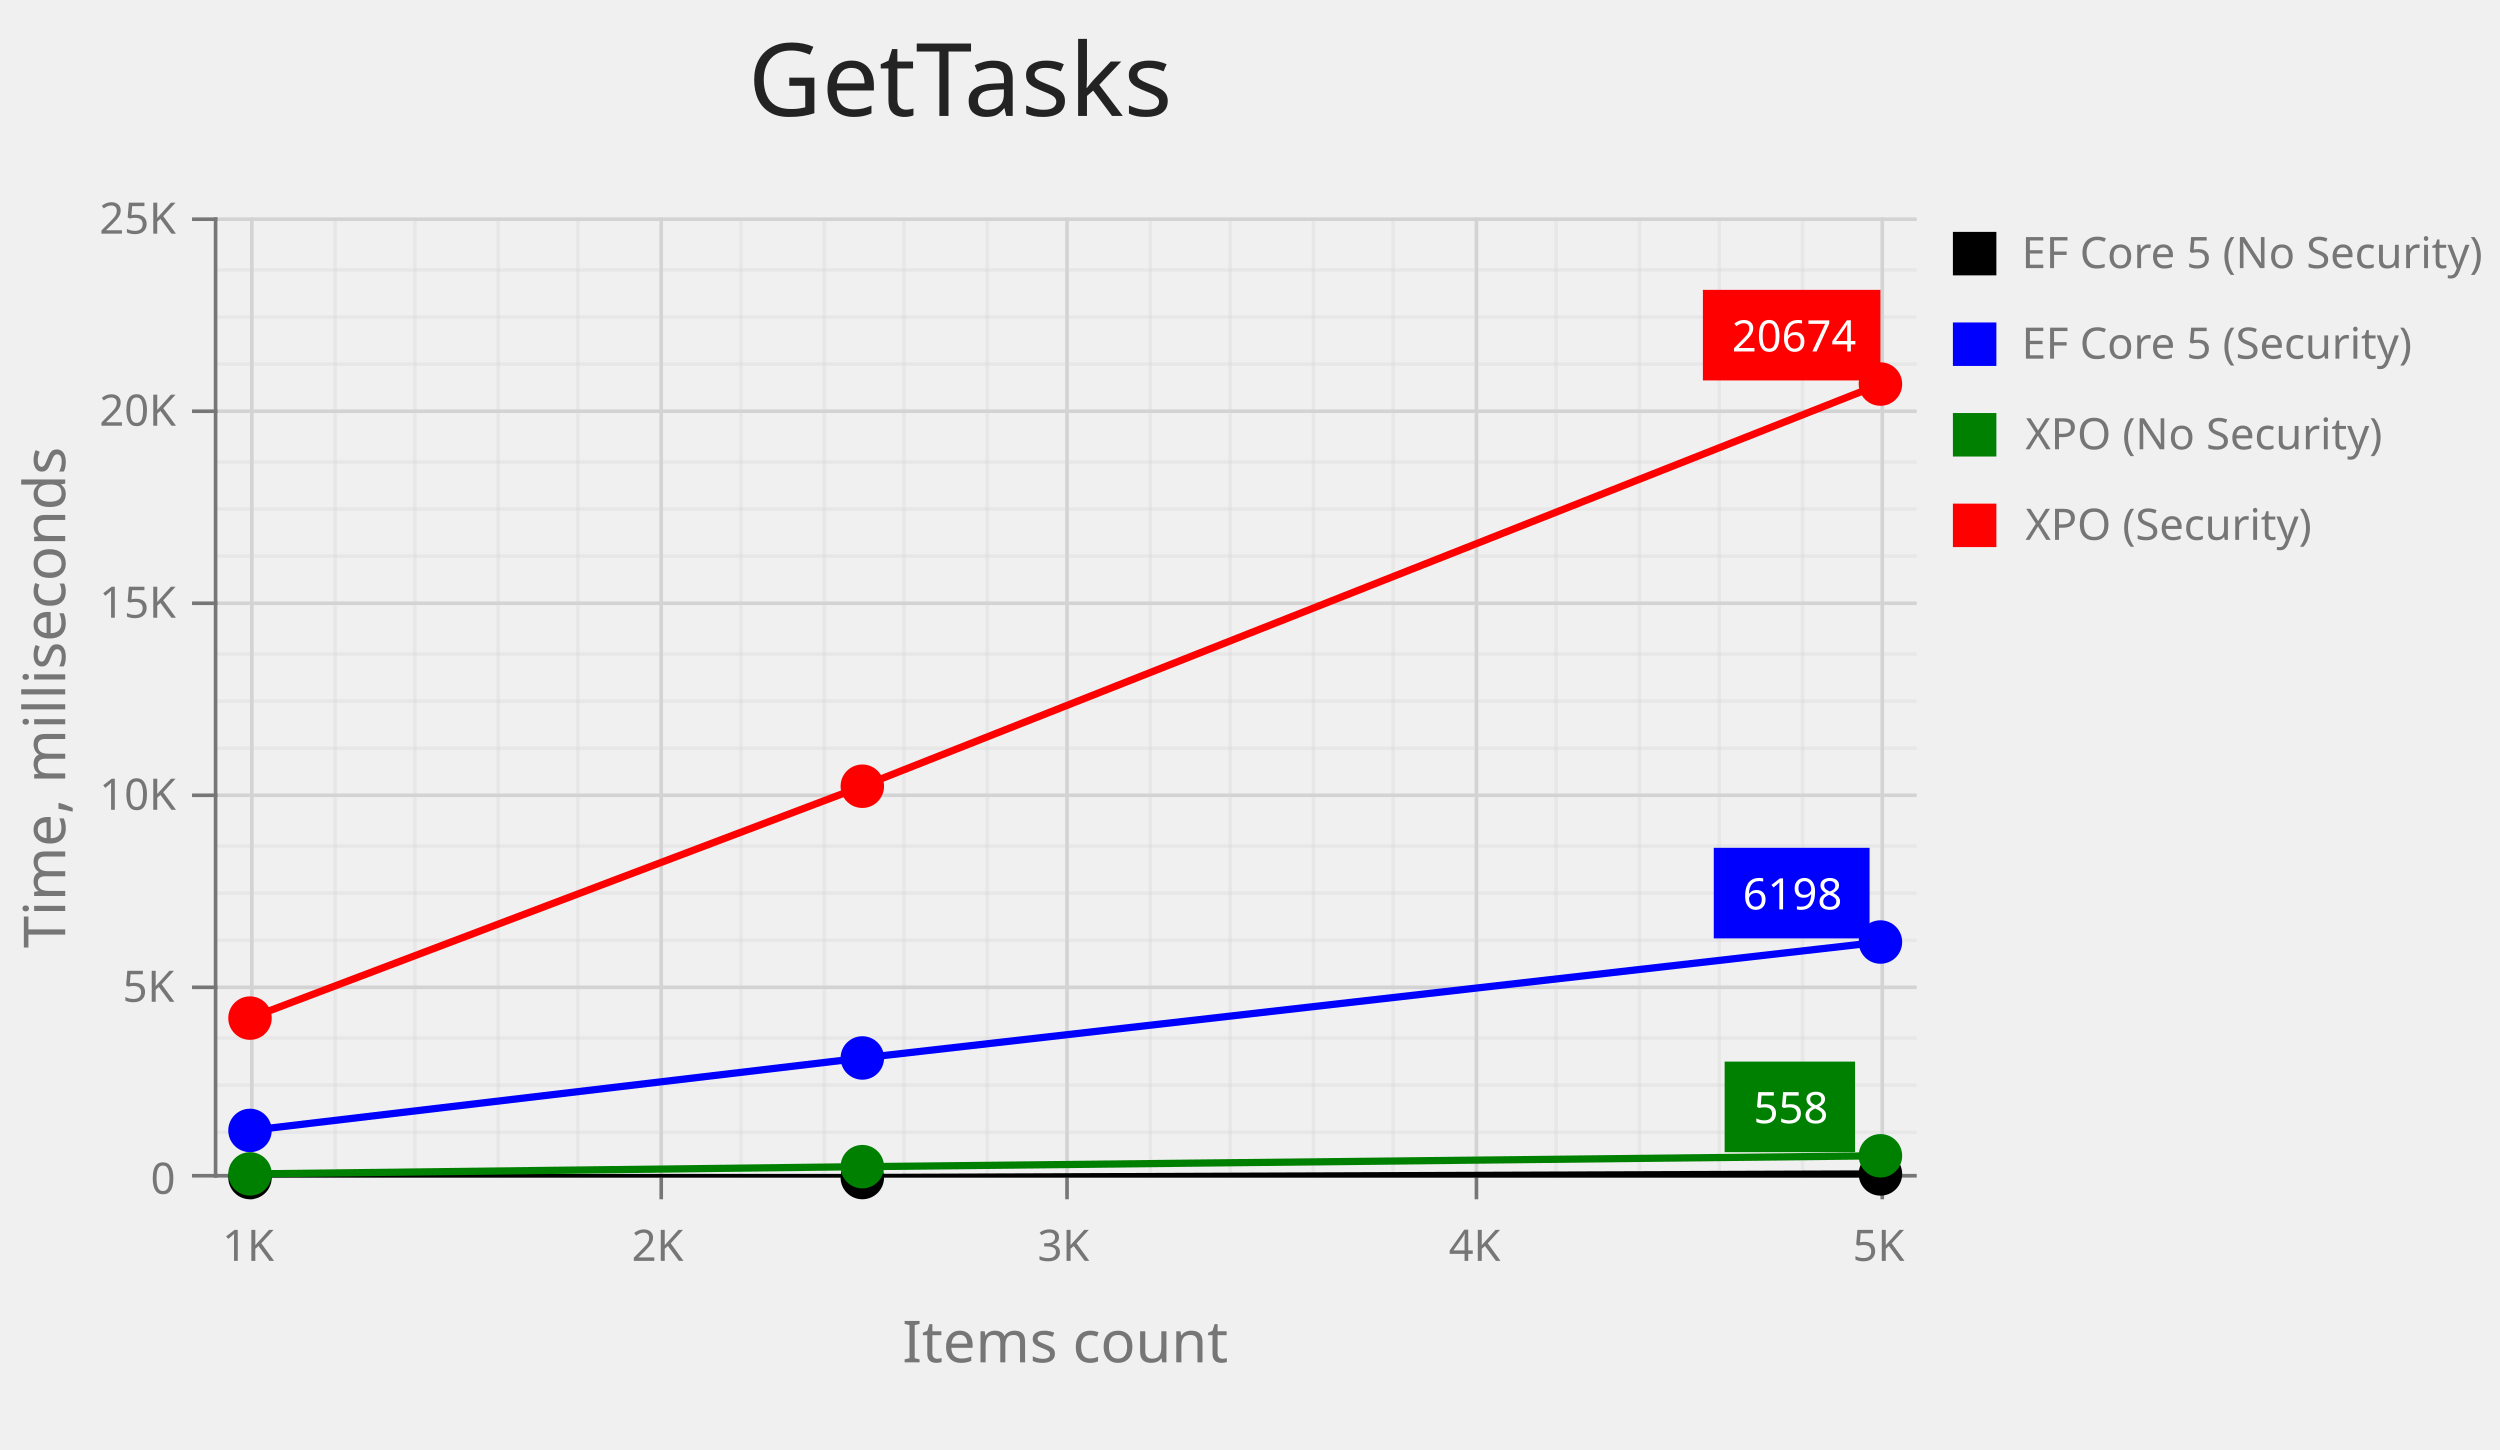
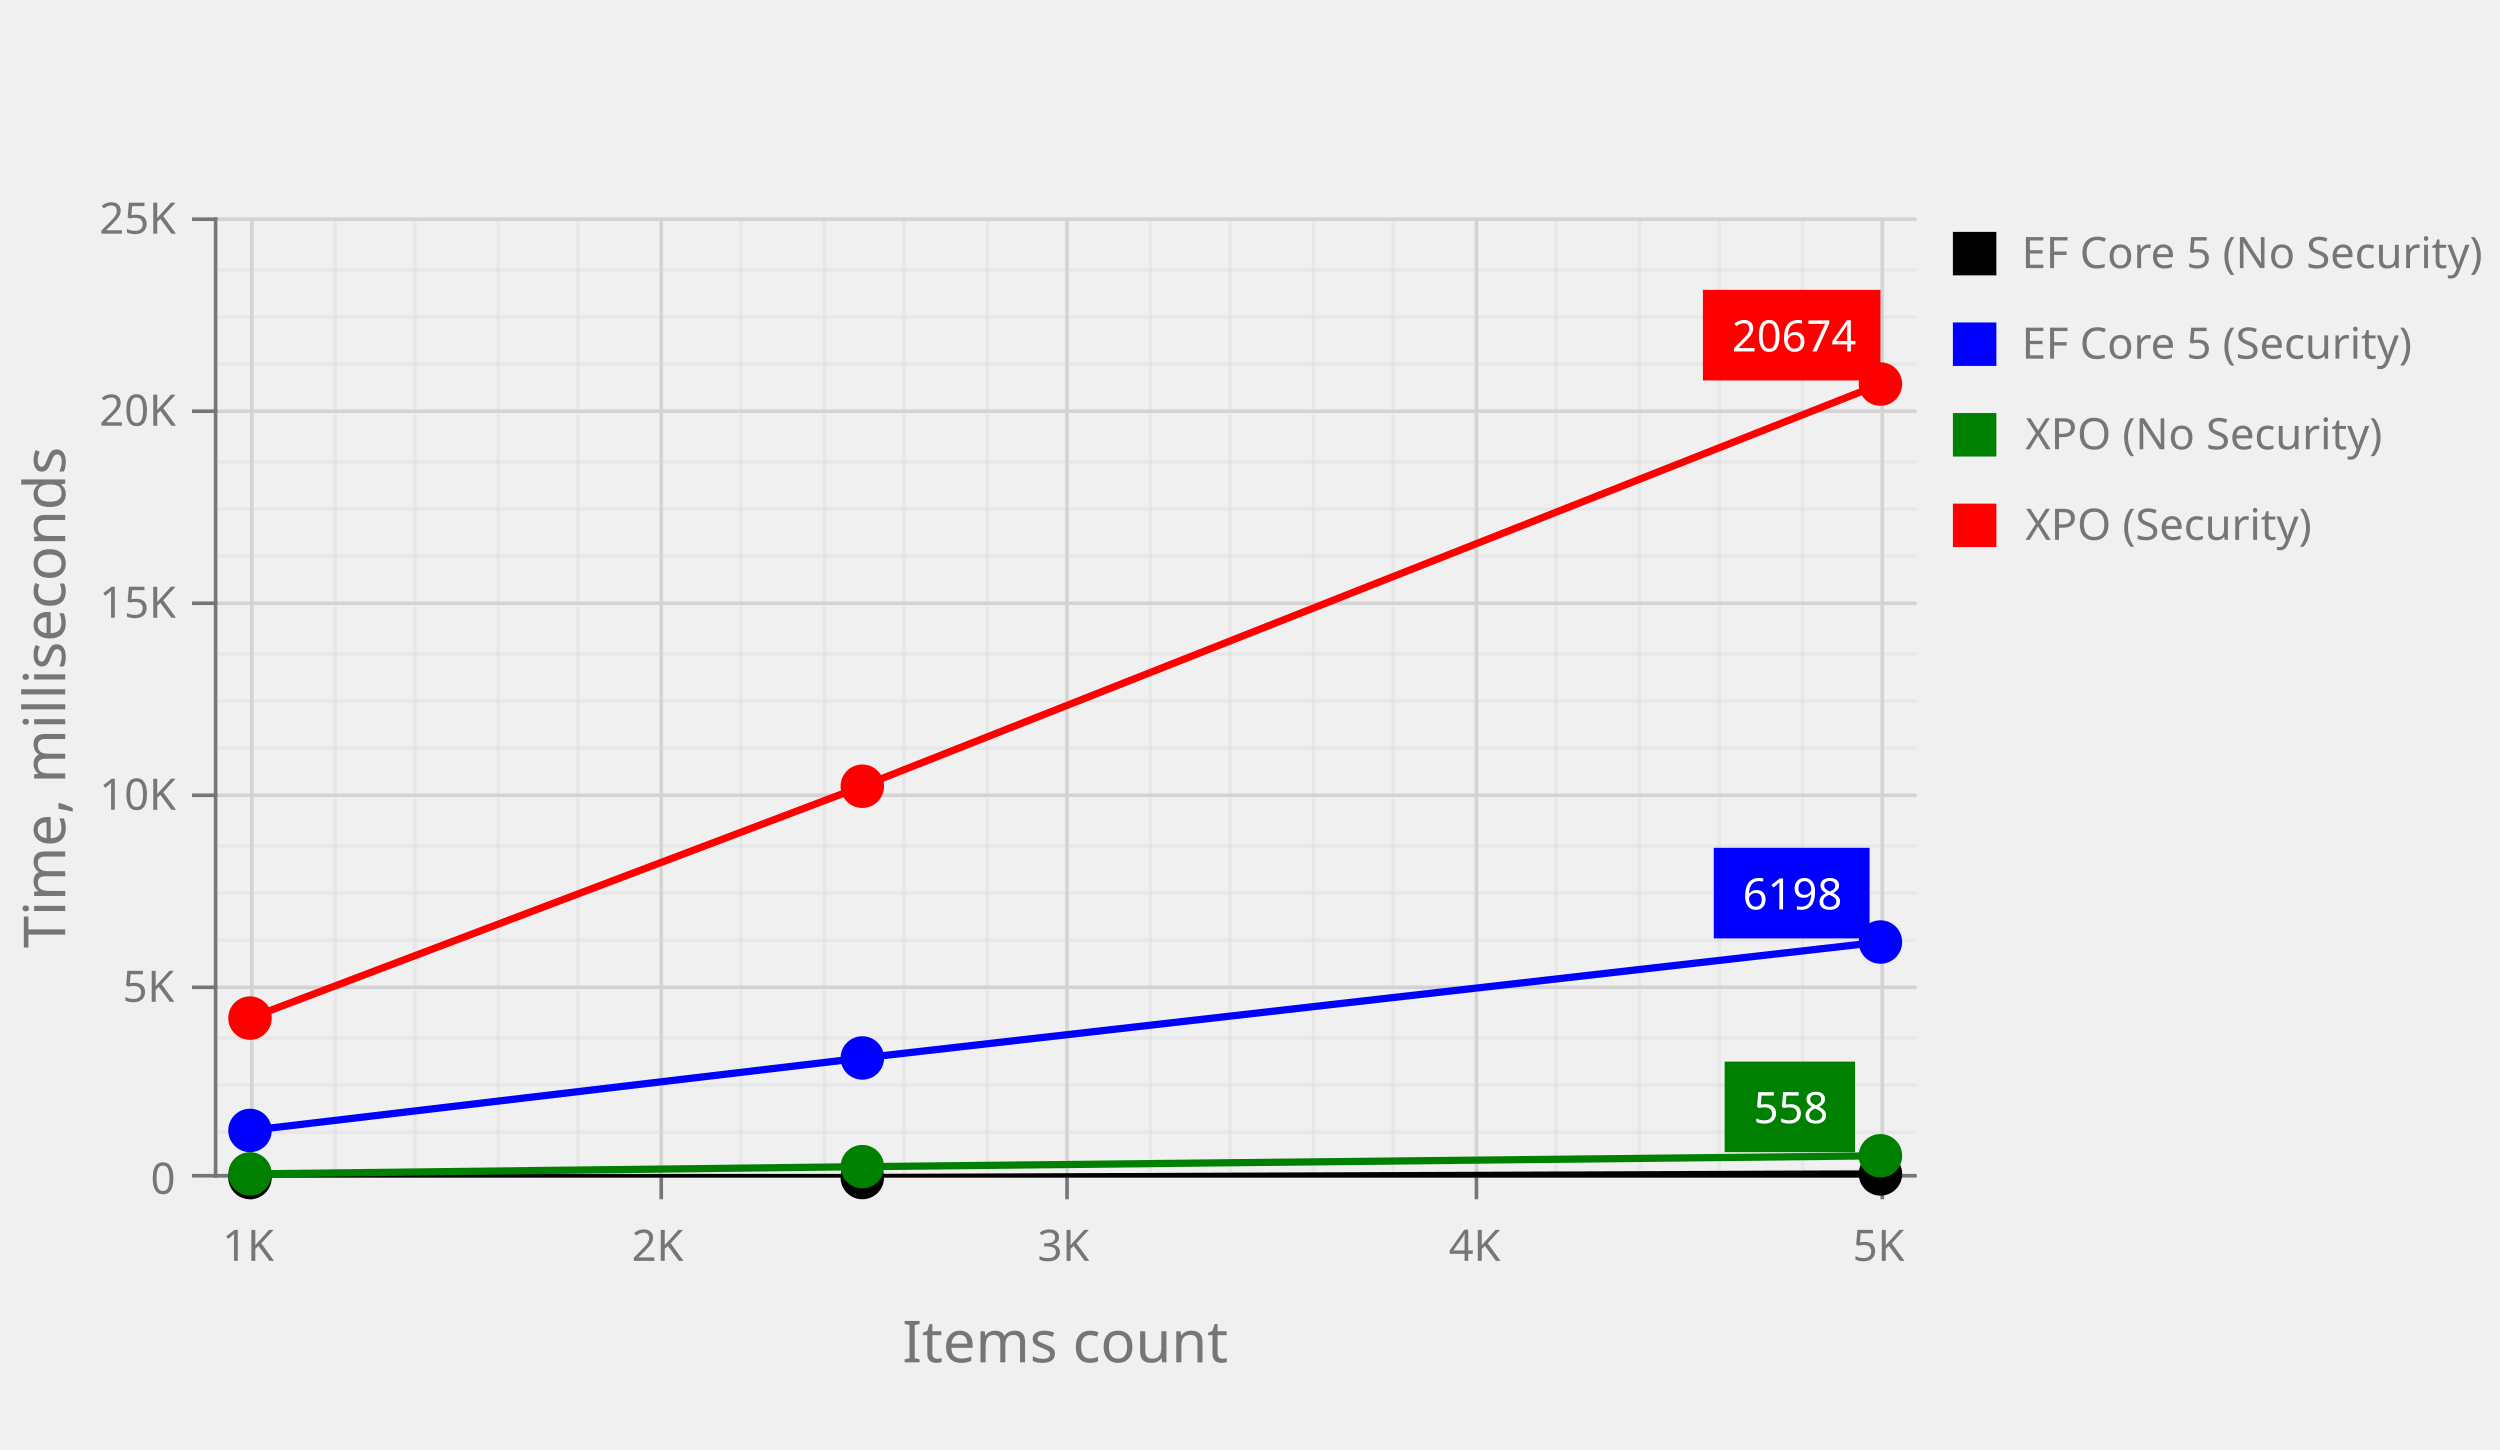
<svg xmlns="http://www.w3.org/2000/svg" version="1.1" fill="none" stroke="none" stroke-width="0" class="dxc dxc-chart" style="line-height: normal; user-select: none; -webkit-tap-highlight-color: rgba(0, 0, 0, 0); display: block; overflow: hidden; background-color: rgb(255, 255, 255);" width="690" height="400" direction="ltr" pointer-events="none">
  <defs>
    <filter id="DevExpress_7" x="-50%" y="-50%" width="200%" height="200%" transform="translate(0,0)">
      <feGaussianBlur in="SourceGraphic" result="gaussianBlurResult" stdDeviation="3" />
      <feOffset in="gaussianBlurResult" result="offsetResult" dx="2" dy="6" />
      <feFlood result="floodResult" flood-color="#d3d3d3" flood-opacity="0.8" />
      <feComposite in="floodResult" in2="offsetResult" operator="in" result="compositeResult" />
      <feComposite in="SourceGraphic" in2="compositeResult" operator="over" />
    </filter>
    <clipPath id="DevExpress_8">
      <rect x="0" y="0" width="690" height="380" transform="translate(0,0)" />
    </clipPath>
    <clipPath id="DevExpress_10">
      <rect x="-60" y="-10" width="635" height="58" transform="translate(0,0)" />
    </clipPath>
    <clipPath id="DevExpress_11">
      <rect x="59" y="60" width="470" height="265" transform="translate(0,0)" />
    </clipPath>
    <clipPath id="DevExpress_12">
      <rect x="59" y="60" width="470" height="265" transform="translate(0,0)" />
    </clipPath>
  </defs>
  <rect x="0" y="0" width="690" height="380" transform="translate(0,0)" fill="gray" opacity="0" />
  <g class="dxc-background" />
  <g class="dxc-title" clip-path="url(#DevExpress_10)" transform="translate(265,2)">
-     <text style="white-space:pre;font-size:28px;font-family:'Segoe UI Light', 'Helvetica Neue Light', 'Segoe UI', 'Helvetica Neue', 'Trebuchet MS', Verdana, sans-serif;font-weight:200;fill:#232323;cursor:default;" x="0" y="30" transform="translate(0,0)" text-anchor="middle">GetTasks</text>
+     <text style="white-space:pre;font-size:28px;font-family:'Segoe UI Light', 'Helvetica Neue Light', 'Segoe UI', 'Helvetica Neue', 'Trebuchet MS', Verdana, sans-serif;font-weight:200;fill:#232323;cursor:default;" x="0" y="30" transform="translate(0,0)" text-anchor="middle" />
  </g>
  <g class="dxc-strips-group">
    <g class="dxc-val-strips" clip-path="url(#DevExpress_11)" />
    <g class="dxc-arg-strips" clip-path="url(#DevExpress_11)" />
  </g>
  <g class="dxc-grids-group">
    <g class="dxc-val-grid">
      <path d="M 59 325 L 529 325" transform="translate(0,-0.5)" stroke="#d3d3d3" stroke-width="1" opacity="1" />
      <path d="M 59 272 L 529 272" transform="translate(0,0.5)" stroke="#d3d3d3" stroke-width="1" opacity="1" />
      <path d="M 59 219 L 529 219" transform="translate(0,0.5)" stroke="#d3d3d3" stroke-width="1" opacity="1" />
      <path d="M 59 166 L 529 166" transform="translate(0,0.5)" stroke="#d3d3d3" stroke-width="1" opacity="1" />
      <path d="M 59 113 L 529 113" transform="translate(0,0.5)" stroke="#d3d3d3" stroke-width="1" opacity="1" />
      <path d="M 59 60 L 529 60" transform="translate(0,0.5)" stroke="#d3d3d3" stroke-width="1" opacity="1" />
      <path d="M 59 312 L 529 312" transform="translate(0,0.5)" stroke="#d3d3d3" stroke-width="1" stroke-opacity="0.3" opacity="1" />
      <path d="M 59 299 L 529 299" transform="translate(0,0.5)" stroke="#d3d3d3" stroke-width="1" stroke-opacity="0.3" opacity="1" />
      <path d="M 59 286 L 529 286" transform="translate(0,0.5)" stroke="#d3d3d3" stroke-width="1" stroke-opacity="0.3" opacity="1" />
      <path d="M 59 259 L 529 259" transform="translate(0,0.5)" stroke="#d3d3d3" stroke-width="1" stroke-opacity="0.3" opacity="1" />
      <path d="M 59 246 L 529 246" transform="translate(0,0.5)" stroke="#d3d3d3" stroke-width="1" stroke-opacity="0.3" opacity="1" />
      <path d="M 59 233 L 529 233" transform="translate(0,0.5)" stroke="#d3d3d3" stroke-width="1" stroke-opacity="0.3" opacity="1" />
      <path d="M 59 206 L 529 206" transform="translate(0,0.5)" stroke="#d3d3d3" stroke-width="1" stroke-opacity="0.3" opacity="1" />
      <path d="M 59 193 L 529 193" transform="translate(0,0.5)" stroke="#d3d3d3" stroke-width="1" stroke-opacity="0.3" opacity="1" />
      <path d="M 59 180 L 529 180" transform="translate(0,0.5)" stroke="#d3d3d3" stroke-width="1" stroke-opacity="0.3" opacity="1" />
      <path d="M 59 153 L 529 153" transform="translate(0,0.5)" stroke="#d3d3d3" stroke-width="1" stroke-opacity="0.3" opacity="1" />
      <path d="M 59 140 L 529 140" transform="translate(0,0.5)" stroke="#d3d3d3" stroke-width="1" stroke-opacity="0.3" opacity="1" />
      <path d="M 59 127 L 529 127" transform="translate(0,0.5)" stroke="#d3d3d3" stroke-width="1" stroke-opacity="0.3" opacity="1" />
      <path d="M 59 100 L 529 100" transform="translate(0,0.5)" stroke="#d3d3d3" stroke-width="1" stroke-opacity="0.3" opacity="1" />
      <path d="M 59 87 L 529 87" transform="translate(0,0.5)" stroke="#d3d3d3" stroke-width="1" stroke-opacity="0.3" opacity="1" />
      <path d="M 59 74 L 529 74" transform="translate(0,0.5)" stroke="#d3d3d3" stroke-width="1" stroke-opacity="0.3" opacity="1" />
    </g>
    <g class="dxc-arg-grid">
      <path d="M 69 60 L 69 325" transform="translate(0.5,0)" stroke="#d3d3d3" stroke-width="1" opacity="1" />
      <path d="M 182 60 L 182 325" transform="translate(0.5,0)" stroke="#d3d3d3" stroke-width="1" opacity="1" />
      <path d="M 294 60 L 294 325" transform="translate(0.5,0)" stroke="#d3d3d3" stroke-width="1" opacity="1" />
      <path d="M 407 60 L 407 325" transform="translate(0.5,0)" stroke="#d3d3d3" stroke-width="1" opacity="1" />
      <path d="M 519 60 L 519 325" transform="translate(0.5,0)" stroke="#d3d3d3" stroke-width="1" opacity="1" />
      <path d="M 92 60 L 92 325" transform="translate(0.5,0)" stroke="#d3d3d3" stroke-width="1" stroke-opacity="0.3" opacity="1" />
      <path d="M 114 60 L 114 325" transform="translate(0.5,0)" stroke="#d3d3d3" stroke-width="1" stroke-opacity="0.3" opacity="1" />
      <path d="M 137 60 L 137 325" transform="translate(0.5,0)" stroke="#d3d3d3" stroke-width="1" stroke-opacity="0.3" opacity="1" />
      <path d="M 159 60 L 159 325" transform="translate(0.5,0)" stroke="#d3d3d3" stroke-width="1" stroke-opacity="0.3" opacity="1" />
      <path d="M 204 60 L 204 325" transform="translate(0.5,0)" stroke="#d3d3d3" stroke-width="1" stroke-opacity="0.3" opacity="1" />
      <path d="M 227 60 L 227 325" transform="translate(0.5,0)" stroke="#d3d3d3" stroke-width="1" stroke-opacity="0.3" opacity="1" />
      <path d="M 249 60 L 249 325" transform="translate(0.5,0)" stroke="#d3d3d3" stroke-width="1" stroke-opacity="0.3" opacity="1" />
      <path d="M 272 60 L 272 325" transform="translate(0.5,0)" stroke="#d3d3d3" stroke-width="1" stroke-opacity="0.3" opacity="1" />
      <path d="M 317 60 L 317 325" transform="translate(0.5,0)" stroke="#d3d3d3" stroke-width="1" stroke-opacity="0.3" opacity="1" />
      <path d="M 339 60 L 339 325" transform="translate(0.5,0)" stroke="#d3d3d3" stroke-width="1" stroke-opacity="0.3" opacity="1" />
      <path d="M 362 60 L 362 325" transform="translate(0.5,0)" stroke="#d3d3d3" stroke-width="1" stroke-opacity="0.3" opacity="1" />
      <path d="M 384 60 L 384 325" transform="translate(0.5,0)" stroke="#d3d3d3" stroke-width="1" stroke-opacity="0.3" opacity="1" />
      <path d="M 429 60 L 429 325" transform="translate(0.5,0)" stroke="#d3d3d3" stroke-width="1" stroke-opacity="0.3" opacity="1" />
      <path d="M 452 60 L 452 325" transform="translate(0.5,0)" stroke="#d3d3d3" stroke-width="1" stroke-opacity="0.3" opacity="1" />
      <path d="M 474 60 L 474 325" transform="translate(0.5,0)" stroke="#d3d3d3" stroke-width="1" stroke-opacity="0.3" opacity="1" />
      <path d="M 497 60 L 497 325" transform="translate(0.5,0)" stroke="#d3d3d3" stroke-width="1" stroke-opacity="0.3" opacity="1" />
    </g>
  </g>
  <g class="dxc-border" />
  <g class="dxc-axes-group">
    <g class="dxc-val-axis" transform="translate(0,0)" clip-path="url(#DevExpress_8)">
      <g class="dxc-val-elements">
        <text style="white-space:pre;fill:#767676;font-family:'Segoe UI', 'Helvetica Neue', 'Trebuchet MS', Verdana, sans-serif;font-weight:400;font-size:12px;cursor:default;" x="59" y="325" transform="translate(-14,4.5)" text-anchor="middle">0</text>
        <text style="white-space:pre;fill:#767676;font-family:'Segoe UI', 'Helvetica Neue', 'Trebuchet MS', Verdana, sans-serif;font-weight:400;font-size:12px;cursor:default;" x="59" y="272" transform="translate(-18,4.5)" text-anchor="middle">5K</text>
        <text style="white-space:pre;fill:#767676;font-family:'Segoe UI', 'Helvetica Neue', 'Trebuchet MS', Verdana, sans-serif;font-weight:400;font-size:12px;cursor:default;" x="59" y="219" transform="translate(-21,4.5)" text-anchor="middle">10K</text>
        <text style="white-space:pre;fill:#767676;font-family:'Segoe UI', 'Helvetica Neue', 'Trebuchet MS', Verdana, sans-serif;font-weight:400;font-size:12px;cursor:default;" x="59" y="166" transform="translate(-21,4.5)" text-anchor="middle">15K</text>
        <text style="white-space:pre;fill:#767676;font-family:'Segoe UI', 'Helvetica Neue', 'Trebuchet MS', Verdana, sans-serif;font-weight:400;font-size:12px;cursor:default;" x="59" y="113" transform="translate(-21,4.5)" text-anchor="middle">20K</text>
        <text style="white-space:pre;fill:#767676;font-family:'Segoe UI', 'Helvetica Neue', 'Trebuchet MS', Verdana, sans-serif;font-weight:400;font-size:12px;cursor:default;" x="59" y="60" transform="translate(-21,4.5)" text-anchor="middle">25K</text>
      </g>
      <g class="dxc-val-line">
        <path d="M 59 325 L 59 60" transform="translate(0.5,0)" stroke-width="1" stroke="#767676" />
        <path d="M 53 325 L 60 325" transform="translate(0,-0.5)" stroke="#767676" stroke-width="1" opacity="1" />
        <path d="M 53 272 L 60 272" transform="translate(0,0.5)" stroke="#767676" stroke-width="1" opacity="1" />
        <path d="M 53 219 L 60 219" transform="translate(0,0.5)" stroke="#767676" stroke-width="1" opacity="1" />
        <path d="M 53 166 L 60 166" transform="translate(0,0.5)" stroke="#767676" stroke-width="1" opacity="1" />
        <path d="M 53 113 L 60 113" transform="translate(0,0.5)" stroke="#767676" stroke-width="1" opacity="1" />
        <path d="M 53 60 L 60 60" transform="translate(0,0.5)" stroke="#767676" stroke-width="1" opacity="1" />
      </g>
      <g class="dxc-val-title">
        <text style="white-space:pre;fill:#767676;font-size:16px;font-family:'Segoe UI', 'Helvetica Neue', 'Trebuchet MS', Verdana, sans-serif;font-weight:400;cursor:default;" x="59" y="192.5" transform="translate(-41,0) rotate(270,59,192.5)" text-anchor="middle">Time, milliseconds</text>
      </g>
    </g>
    <g class="dxc-arg-axis" transform="translate(0,0)" clip-path="url(#DevExpress_8)">
      <g class="dxc-arg-elements">
        <text style="white-space:pre;fill:#767676;font-family:'Segoe UI', 'Helvetica Neue', 'Trebuchet MS', Verdana, sans-serif;font-weight:400;font-size:12px;cursor:default;" x="69" y="325" transform="translate(-0.5,23)" text-anchor="middle">1K</text>
        <text style="white-space:pre;fill:#767676;font-family:'Segoe UI', 'Helvetica Neue', 'Trebuchet MS', Verdana, sans-serif;font-weight:400;font-size:12px;cursor:default;" x="182" y="325" transform="translate(-0.5,23)" text-anchor="middle">2K</text>
        <text style="white-space:pre;fill:#767676;font-family:'Segoe UI', 'Helvetica Neue', 'Trebuchet MS', Verdana, sans-serif;font-weight:400;font-size:12px;cursor:default;" x="294" y="325" transform="translate(-0.5,23)" text-anchor="middle">3K</text>
        <text style="white-space:pre;fill:#767676;font-family:'Segoe UI', 'Helvetica Neue', 'Trebuchet MS', Verdana, sans-serif;font-weight:400;font-size:12px;cursor:default;" x="407" y="325" transform="translate(0,23)" text-anchor="middle">4K</text>
        <text style="white-space:pre;fill:#767676;font-family:'Segoe UI', 'Helvetica Neue', 'Trebuchet MS', Verdana, sans-serif;font-weight:400;font-size:12px;cursor:default;" x="519" y="325" transform="translate(-0.5,23)" text-anchor="middle">5K</text>
      </g>
      <g class="dxc-arg-line">
        <path d="M 59 325 L 529 325" transform="translate(0,-0.5)" stroke-width="1" stroke="#767676" />
        <path d="M 69 324 L 69 331" transform="translate(0.5,0)" stroke="#767676" stroke-width="1" opacity="1" />
        <path d="M 182 324 L 182 331" transform="translate(0.5,0)" stroke="#767676" stroke-width="1" opacity="1" />
        <path d="M 294 324 L 294 331" transform="translate(0.5,0)" stroke="#767676" stroke-width="1" opacity="1" />
        <path d="M 407 324 L 407 331" transform="translate(0.5,0)" stroke="#767676" stroke-width="1" opacity="1" />
        <path d="M 519 324 L 519 331" transform="translate(0.5,0)" stroke="#767676" stroke-width="1" opacity="1" />
      </g>
      <g class="dxc-arg-title">
        <text style="white-space:pre;fill:#767676;font-size:16px;font-family:'Segoe UI', 'Helvetica Neue', 'Trebuchet MS', Verdana, sans-serif;font-weight:400;cursor:default;" x="294" y="325" transform="translate(0,51)" text-anchor="middle">Items count</text>
      </g>
    </g>
  </g>
  <g class="dxc-strips-labels-group">
    <g class="dxc-val-axis-labels" />
    <g class="dxc-arg-axis-labels" />
  </g>
  <g class="dxc-constant-lines-group">
    <g class="dxc-val-constant-lines" />
    <g class="dxc-val-constant-lines" transform="translate(0,0)" />
    <g class="dxc-val-constant-lines" transform="translate(0,0)" />
    <g class="dxc-arg-constant-lines" />
    <g class="dxc-arg-constant-lines" transform="translate(0,0)" />
    <g class="dxc-arg-constant-lines" transform="translate(0,0)" />
  </g>
  <g class="dxc-series-group">
    <g class="dxc-series">
      <g class="dxc-elements" stroke="Black" stroke-width="2" clip-path="url(#DevExpress_12)">
        <path d="M 69 325 L 238 325 L 519 324" transform="translate(0,0)" stroke-width="2" />
      </g>
      <g fill="Black" stroke="Black" stroke-width="0" r="6" visibility="visible" class="dxc-markers" opacity="1">
        <circle cx="0" cy="0" r="6" stroke-width="0" transform="translate(69,325)" />
        <circle cx="0" cy="0" r="6" stroke-width="0" transform="translate(238,325)" />
        <circle cx="0" cy="0" r="6" stroke-width="0" transform="translate(519,324)" />
      </g>
      <g fill="gray" opacity="0.001" stroke="gray" class="dxc-trackers" clip-path="url(#DevExpress_12)">
        <path d="M 69 325 L 238 325 L 519 324" transform="translate(0,0)" stroke-width="12" fill="none" />
      </g>
    </g>
    <g class="dxc-series">
      <g class="dxc-elements" stroke="Blue" stroke-width="2" clip-path="url(#DevExpress_12)">
        <path d="M 69 312 L 238 292 L 519 260" transform="translate(0,0)" stroke-width="2" />
      </g>
      <g fill="Blue" stroke="Blue" stroke-width="0" r="6" visibility="visible" class="dxc-markers" opacity="1">
        <circle cx="0" cy="0" r="6" stroke-width="0" transform="translate(69,312)" />
        <circle cx="0" cy="0" r="6" stroke-width="0" transform="translate(238,292)" />
        <circle cx="0" cy="0" r="6" stroke-width="0" transform="translate(519,260)" visibility="visible" fill="Blue" stroke="Blue" />
      </g>
      <g fill="gray" opacity="0.001" stroke="gray" class="dxc-trackers" clip-path="url(#DevExpress_12)">
        <path d="M 69 312 L 238 292 L 519 260" transform="translate(0,0)" stroke-width="12" fill="none" />
      </g>
    </g>
    <g class="dxc-series">
      <g class="dxc-elements" stroke="Green" stroke-width="2" clip-path="url(#DevExpress_12)">
        <path d="M 69 324 L 238 322 L 519 319" transform="translate(0,0)" stroke-width="2" />
      </g>
      <g fill="Green" stroke="Green" stroke-width="0" r="6" visibility="visible" class="dxc-markers" opacity="1">
        <circle cx="0" cy="0" r="6" stroke-width="0" transform="translate(69,324)" />
        <circle cx="0" cy="0" r="6" stroke-width="0" transform="translate(238,322)" />
        <circle cx="0" cy="0" r="6" stroke-width="0" transform="translate(519,319)" visibility="visible" fill="Green" stroke="Green" />
      </g>
      <g fill="gray" opacity="0.001" stroke="gray" class="dxc-trackers" clip-path="url(#DevExpress_12)">
        <path d="M 69 324 L 238 322 L 519 319" transform="translate(0,0)" stroke-width="12" fill="none" />
      </g>
    </g>
    <g class="dxc-series">
      <g class="dxc-elements" stroke="Red" stroke-width="2" clip-path="url(#DevExpress_12)">
        <path d="M 69 281 L 238 217 L 519 106" transform="translate(0,0)" stroke-width="2" />
      </g>
      <g fill="Red" stroke="Red" stroke-width="0" r="6" visibility="visible" class="dxc-markers" opacity="1">
        <circle cx="0" cy="0" r="6" stroke-width="0" transform="translate(69,281)" />
        <circle cx="0" cy="0" r="6" stroke-width="0" transform="translate(238,217)" />
        <circle cx="0" cy="0" r="6" stroke-width="0" transform="translate(519,106)" visibility="visible" fill="Red" stroke="Red" />
      </g>
      <g fill="gray" opacity="0.001" stroke="gray" class="dxc-trackers" clip-path="url(#DevExpress_12)">
        <path d="M 69 281 L 238 217 L 519 106" transform="translate(0,0)" stroke-width="12" fill="none" />
      </g>
    </g>
  </g>
  <g class="dxc-constant-lines-group">
    <g class="dxc-val-constant-lines" />
    <g class="dxc-val-constant-lines" transform="translate(0,0)" />
    <g class="dxc-val-constant-lines" transform="translate(0,0)" />
    <g class="dxc-arg-constant-lines" />
    <g class="dxc-arg-constant-lines" transform="translate(0,0)" />
    <g class="dxc-arg-constant-lines" transform="translate(0,0)" />
  </g>
  <g class="dxc-scale-breaks" />
  <g class="dxc-labels-group">
    <g class="dxc-labels" pointer-events="none" clip-path="url(#DevExpress_12)" transform="translate(0,0)" />
    <g class="dxc-labels" pointer-events="none" clip-path="url(#DevExpress_12)" transform="translate(0,0)">
      <g visibility="visible">
        <g transform="translate(481,251)">
          <rect x="-8" y="-17" width="43" height="25" transform="translate(0,0)" fill="Blue" stroke-width="0" stroke="none" isEmpty="false" />
          <text style="white-space:pre;fill:#ffffff;font-family:'Segoe UI', 'Helvetica Neue', 'Trebuchet MS', Verdana, sans-serif;font-weight:400;font-size:12px;cursor:default;" x="0" y="0" transform="translate(0,0)">6198</text>
        </g>
      </g>
    </g>
    <g class="dxc-labels" pointer-events="none" clip-path="url(#DevExpress_12)" transform="translate(0,0)">
      <g visibility="visible">
        <g transform="translate(484,310)">
          <rect x="-8" y="-17" width="36" height="25" transform="translate(0,0)" fill="Green" stroke-width="0" stroke="none" isEmpty="false" />
          <text style="white-space:pre;fill:#ffffff;font-family:'Segoe UI', 'Helvetica Neue', 'Trebuchet MS', Verdana, sans-serif;font-weight:400;font-size:12px;cursor:default;" x="0" y="0" transform="translate(0,0)">558</text>
        </g>
      </g>
    </g>
    <g class="dxc-labels" pointer-events="none" clip-path="url(#DevExpress_12)" transform="translate(0,0)">
      <g visibility="visible">
        <g transform="translate(478,97)">
          <rect x="-8" y="-17" width="49" height="25" transform="translate(0,0)" fill="Red" stroke-width="0" stroke="none" isEmpty="false" />
          <text style="white-space:pre;fill:#ffffff;font-family:'Segoe UI', 'Helvetica Neue', 'Trebuchet MS', Verdana, sans-serif;font-weight:400;font-size:12px;cursor:default;" x="0" y="0" transform="translate(0,0)">20674</text>
        </g>
      </g>
    </g>
  </g>
  <g class="dxc-crosshair-cursor" />
  <g class="dxc-legend" clip-path="url(#DevExpress_8)" transform="translate(0,0)">
    <g transform="translate(539,61)">
      <g class="dxc-item" style="fill:#767676;font-family:'Segoe UI', 'Helvetica Neue', 'Trebuchet MS', Verdana, sans-serif;font-weight:400;font-size:12px;cursor:default;">
        <g>
          <g class="dxl-marker" transform="translate(0,3)" visibility="visible">
            <rect x="0" y="0" width="12" height="12" transform="translate(0,0)" fill="Black" opacity="1" />
          </g>
          <text style="white-space:pre;" x="0" y="0" transform="translate(19,13)" text-anchor="start">EF Core 5 (No Security)</text>
        </g>
        <g>
          <g class="dxl-marker" transform="translate(0,28)" visibility="visible">
            <rect x="0" y="0" width="12" height="12" transform="translate(0,0)" fill="Blue" opacity="1" />
          </g>
          <text style="white-space:pre;" x="0" y="0" transform="translate(19,38)" text-anchor="start">EF Core 5 (Security)</text>
        </g>
        <g>
          <g class="dxl-marker" transform="translate(0,53)" visibility="visible">
            <rect x="0" y="0" width="12" height="12" transform="translate(0,0)" fill="Green" opacity="1" />
          </g>
          <text style="white-space:pre;" x="0" y="0" transform="translate(20,63)" text-anchor="start">XPO (No Security)</text>
        </g>
        <g>
          <g class="dxl-marker" transform="translate(0,78)" visibility="visible">
            <rect x="0" y="0" width="12" height="12" transform="translate(0,0)" fill="Red" opacity="1" />
          </g>
          <text style="white-space:pre;" x="0" y="0" transform="translate(20,88)" text-anchor="start">XPO (Security)</text>
        </g>
      </g>
    </g>
  </g>
  <g class="dxc-annotations" />
</svg>
